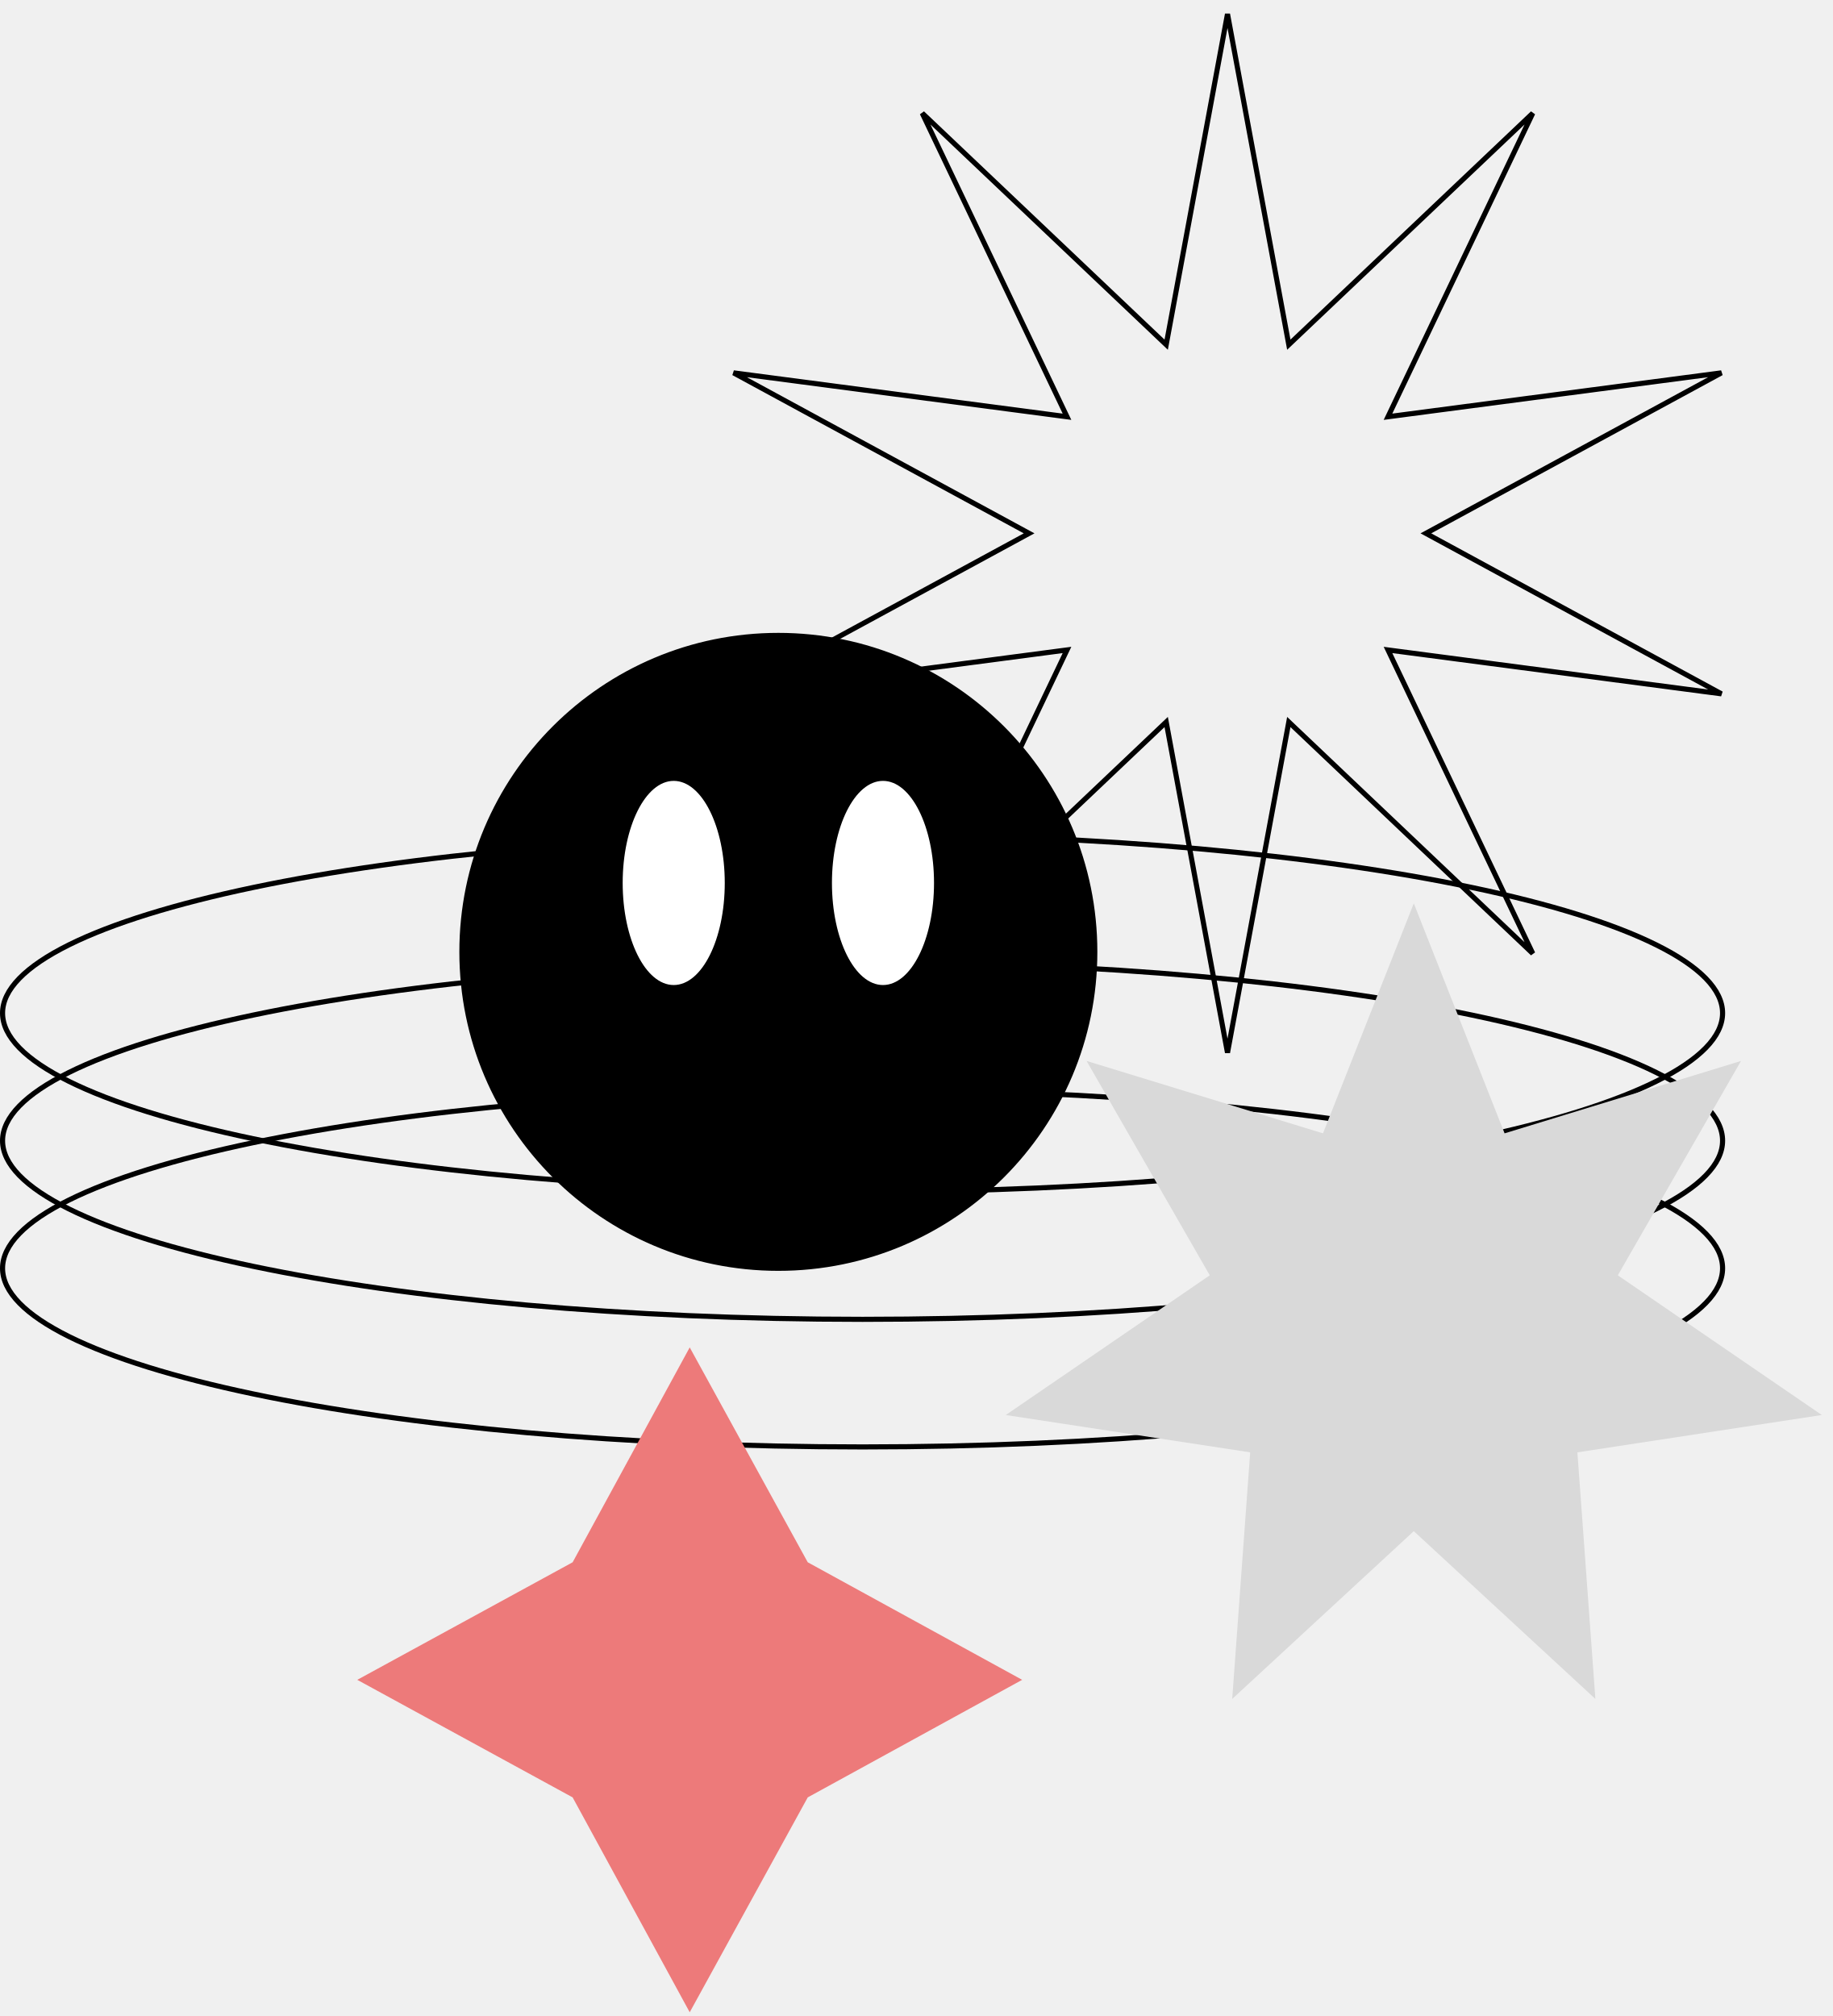
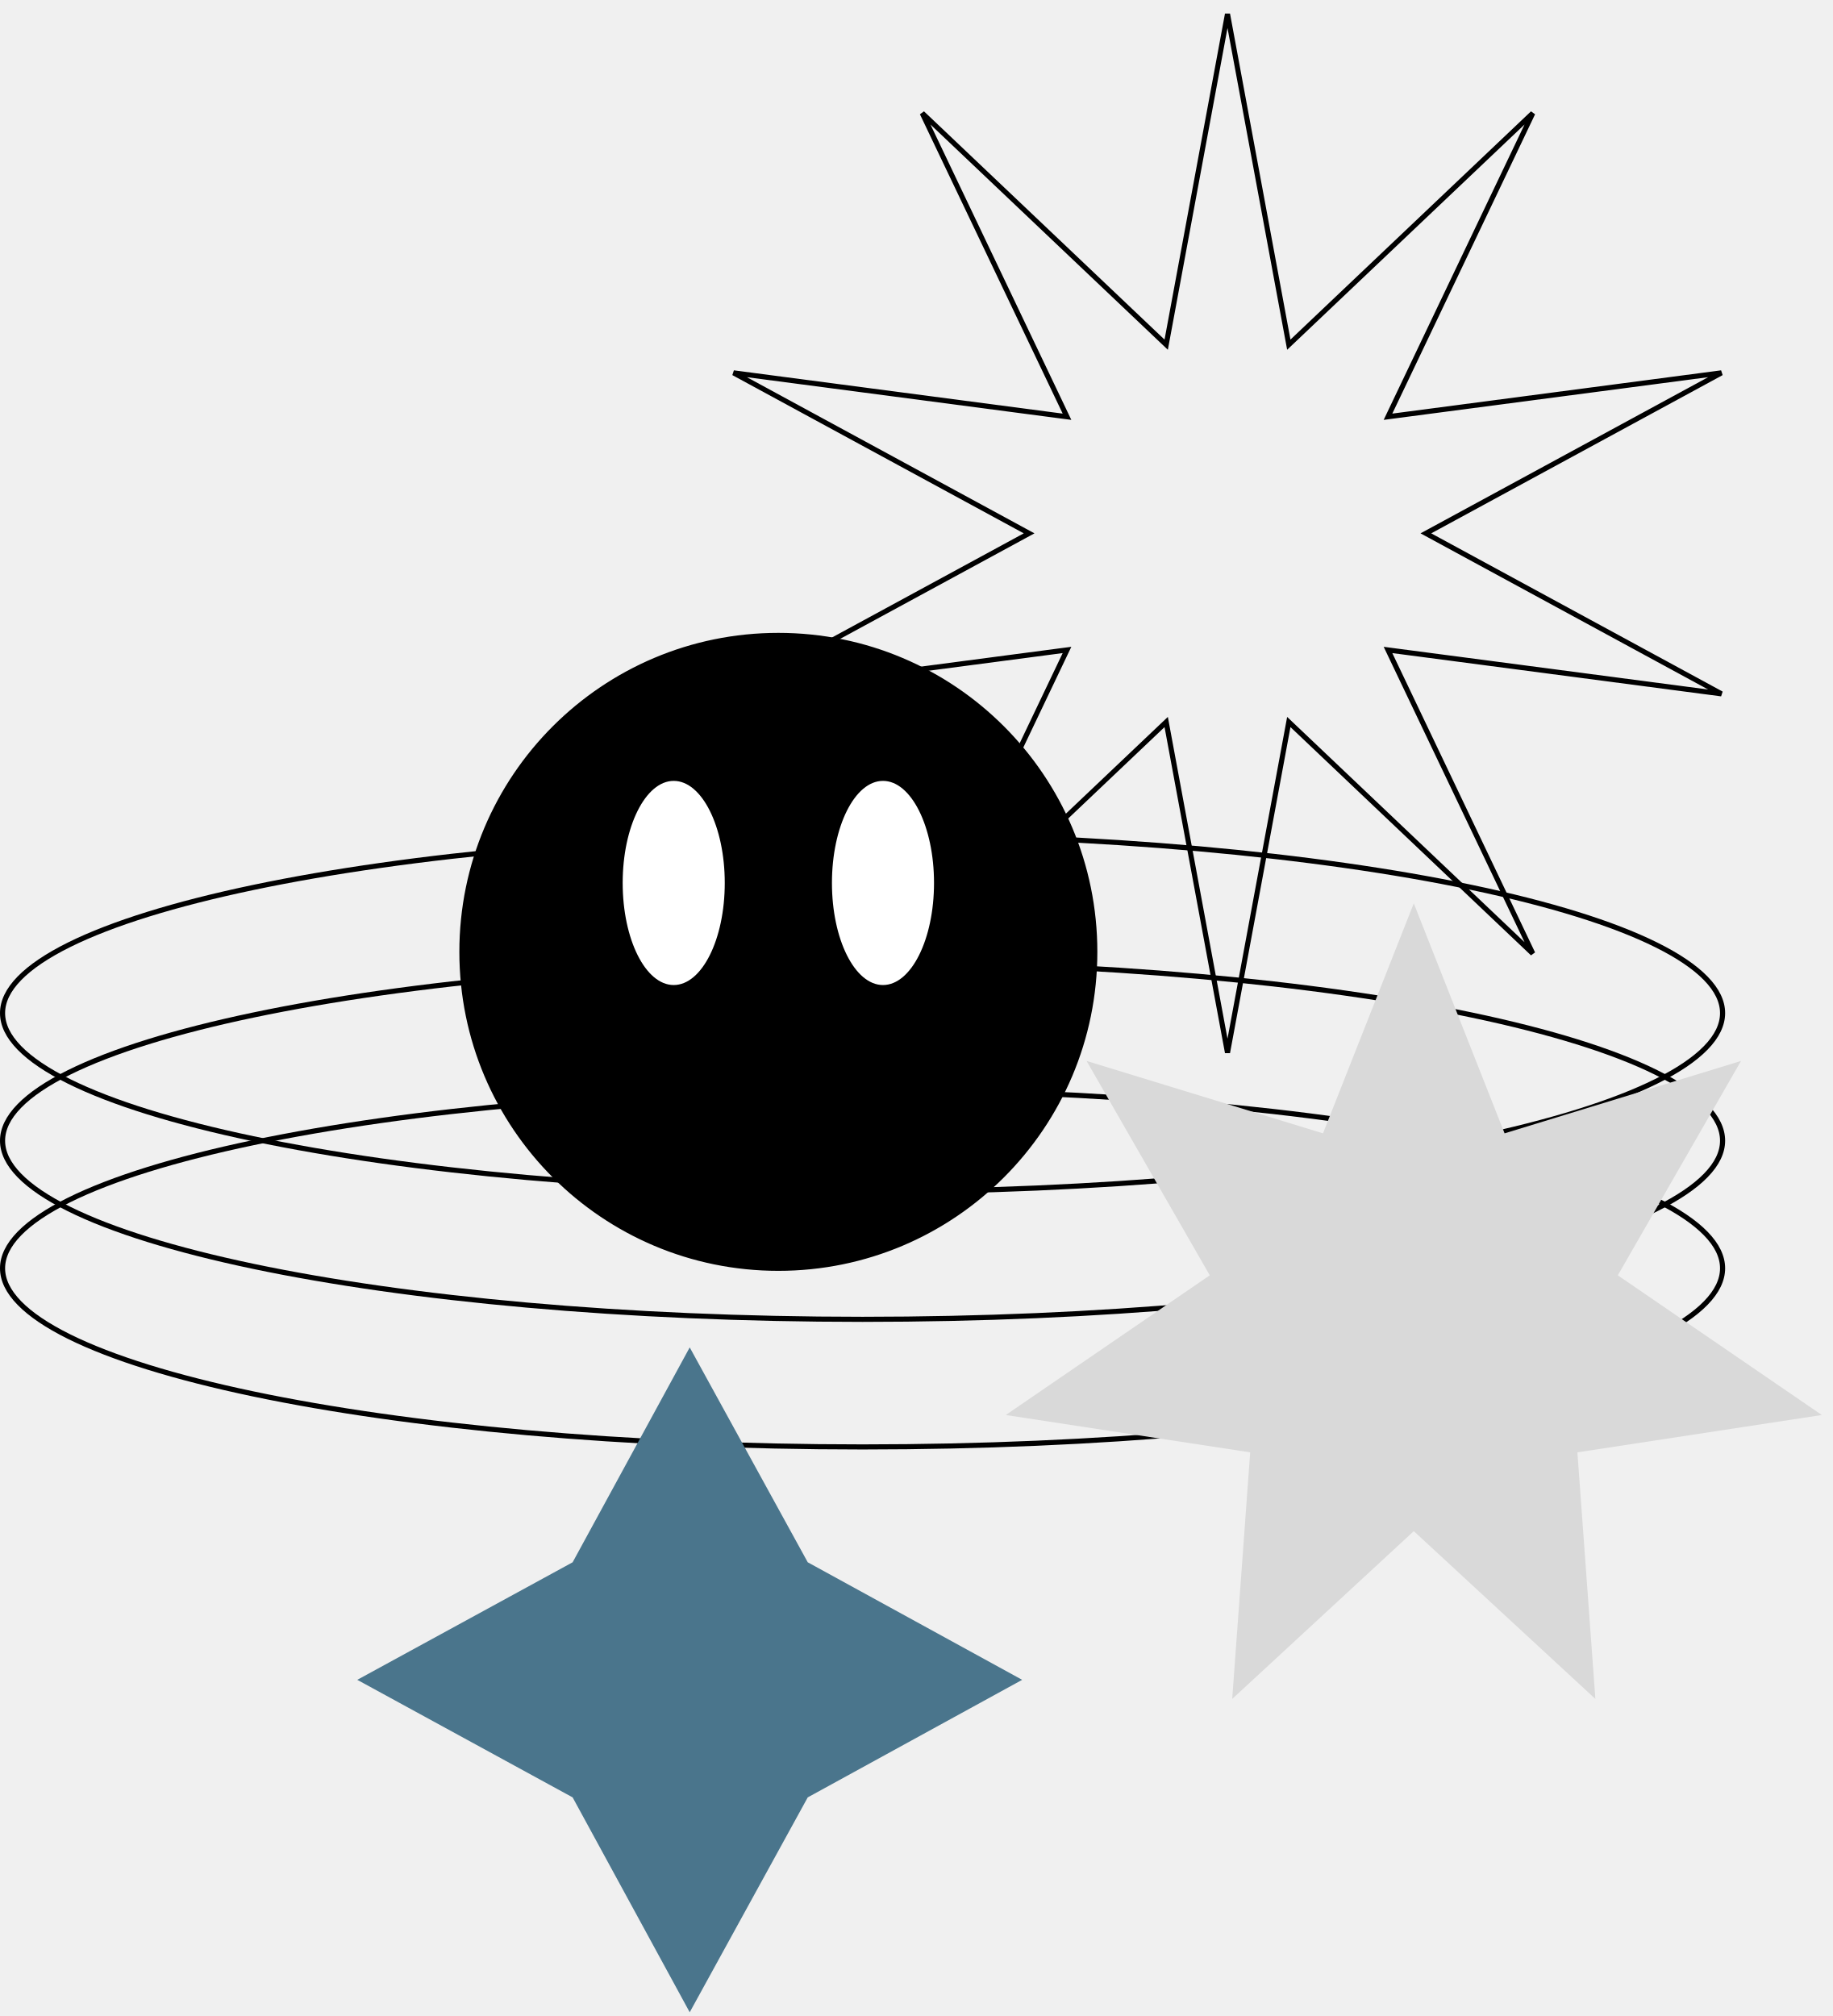
<svg xmlns="http://www.w3.org/2000/svg" width="359" height="395" viewBox="0 0 359 395" fill="none">
  <path d="M337.5 198.5C337.5 200.778 336.403 203.052 334.208 205.306C332.012 207.561 328.746 209.76 324.497 211.87C316 216.09 303.672 219.904 288.398 223.113C257.858 229.528 215.644 233.5 169 233.5C122.356 233.5 80.142 229.528 49.602 223.113C34.328 219.904 22 216.09 13.503 211.87C9.254 209.76 5.988 207.561 3.792 205.306C1.597 203.052 0.5 200.778 0.5 198.5C0.5 196.222 1.597 193.948 3.792 191.694C5.988 189.439 9.254 187.24 13.503 185.13C22 180.91 34.328 177.096 49.602 173.887C80.142 167.472 122.356 163.5 169 163.5C215.644 163.5 257.858 167.472 288.398 173.887C303.672 177.096 316 180.91 324.497 185.13C328.746 187.24 332.012 189.439 334.208 191.694C336.403 193.948 337.5 196.222 337.5 198.5Z" stroke="black" />
  <path d="M337.5 223.5C337.5 225.778 336.403 228.052 334.208 230.306C332.012 232.561 328.746 234.76 324.497 236.87C316 241.09 303.672 244.904 288.398 248.113C257.858 254.528 215.644 258.5 169 258.5C122.356 258.5 80.142 254.528 49.602 248.113C34.328 244.904 22 241.09 13.503 236.87C9.254 234.76 5.988 232.561 3.792 230.306C1.597 228.052 0.5 225.778 0.5 223.5C0.5 221.222 1.597 218.948 3.792 216.694C5.988 214.439 9.254 212.24 13.503 210.13C22 205.91 34.328 202.096 49.602 198.887C80.142 192.472 122.356 188.5 169 188.5C215.644 188.5 257.858 192.472 288.398 198.887C303.672 202.096 316 205.91 324.497 210.13C328.746 212.24 332.012 214.439 334.208 216.694C336.403 218.948 337.5 221.222 337.5 223.5Z" stroke="black" />
  <path d="M337.5 248.5C337.5 250.778 336.403 253.052 334.208 255.306C332.012 257.561 328.746 259.76 324.497 261.87C316 266.09 303.672 269.904 288.398 273.113C257.858 279.528 215.644 283.5 169 283.5C122.356 283.5 80.142 279.528 49.602 273.113C34.328 269.904 22 266.09 13.503 261.87C9.254 259.76 5.988 257.561 3.792 255.306C1.597 253.052 0.5 250.778 0.5 248.5C0.5 246.222 1.597 243.948 3.792 241.694C5.988 239.439 9.254 237.24 13.503 235.13C22 230.91 34.328 227.096 49.602 223.887C80.142 217.472 122.356 213.5 169 213.5C215.644 213.5 257.858 217.472 288.398 223.887C303.672 227.096 316 230.91 324.497 235.13C328.746 237.24 332.012 239.439 334.208 241.694C336.403 243.948 337.5 246.222 337.5 248.5Z" stroke="black" />
  <path d="M252.343 66.629L252.511 67.535L253.179 66.901L300.311 22.177L272.341 80.823L271.945 81.654L272.858 81.534L337.276 73.055L280.177 104.061L279.368 104.5L280.177 104.939L337.276 135.945L272.858 127.466L271.945 127.346L272.341 128.177L300.311 186.823L253.179 142.099L252.511 141.465L252.343 142.371L240.5 206.257L228.657 142.371L228.489 141.465L227.821 142.099L180.689 186.823L208.659 128.177L209.055 127.346L208.142 127.466L143.724 135.945L200.823 104.939L201.632 104.5L200.823 104.061L143.724 73.055L208.142 81.534L209.055 81.654L208.659 80.823L180.689 22.177L227.821 66.901L228.489 67.535L228.657 66.629L240.5 2.743L252.343 66.629Z" stroke="black" />
  <path d="M277 177L294.789 222.06L341.11 207.874L316.972 249.877L356.944 277.247L309.055 284.563L312.578 332.879L277 300L241.422 332.879L244.945 284.563L197.056 277.247L237.028 249.877L212.89 207.874L259.211 222.06L277 177Z" fill="#D9D9D9" />
-   <path d="M112.194 306.102L135.134 264L158.258 306.102L200.269 329.134L158.258 352.166L135.134 394.269L112.194 352.166L70 329.134L112.194 306.102Z" fill="#ED7A7A" />
+   <path d="M112.194 306.102L135.134 264L158.258 306.102L200.269 329.134L158.258 352.166L135.134 394.269L112.194 352.166L70 329.134L112.194 306.102Z" fill="#4A758C" />
  <circle cx="152.5" cy="186.5" r="62" fill="black" stroke="black" />
  <ellipse cx="132" cy="173" rx="10" ry="20" fill="white" />
  <ellipse cx="173" cy="173" rx="10" ry="20" fill="white" />
</svg>
